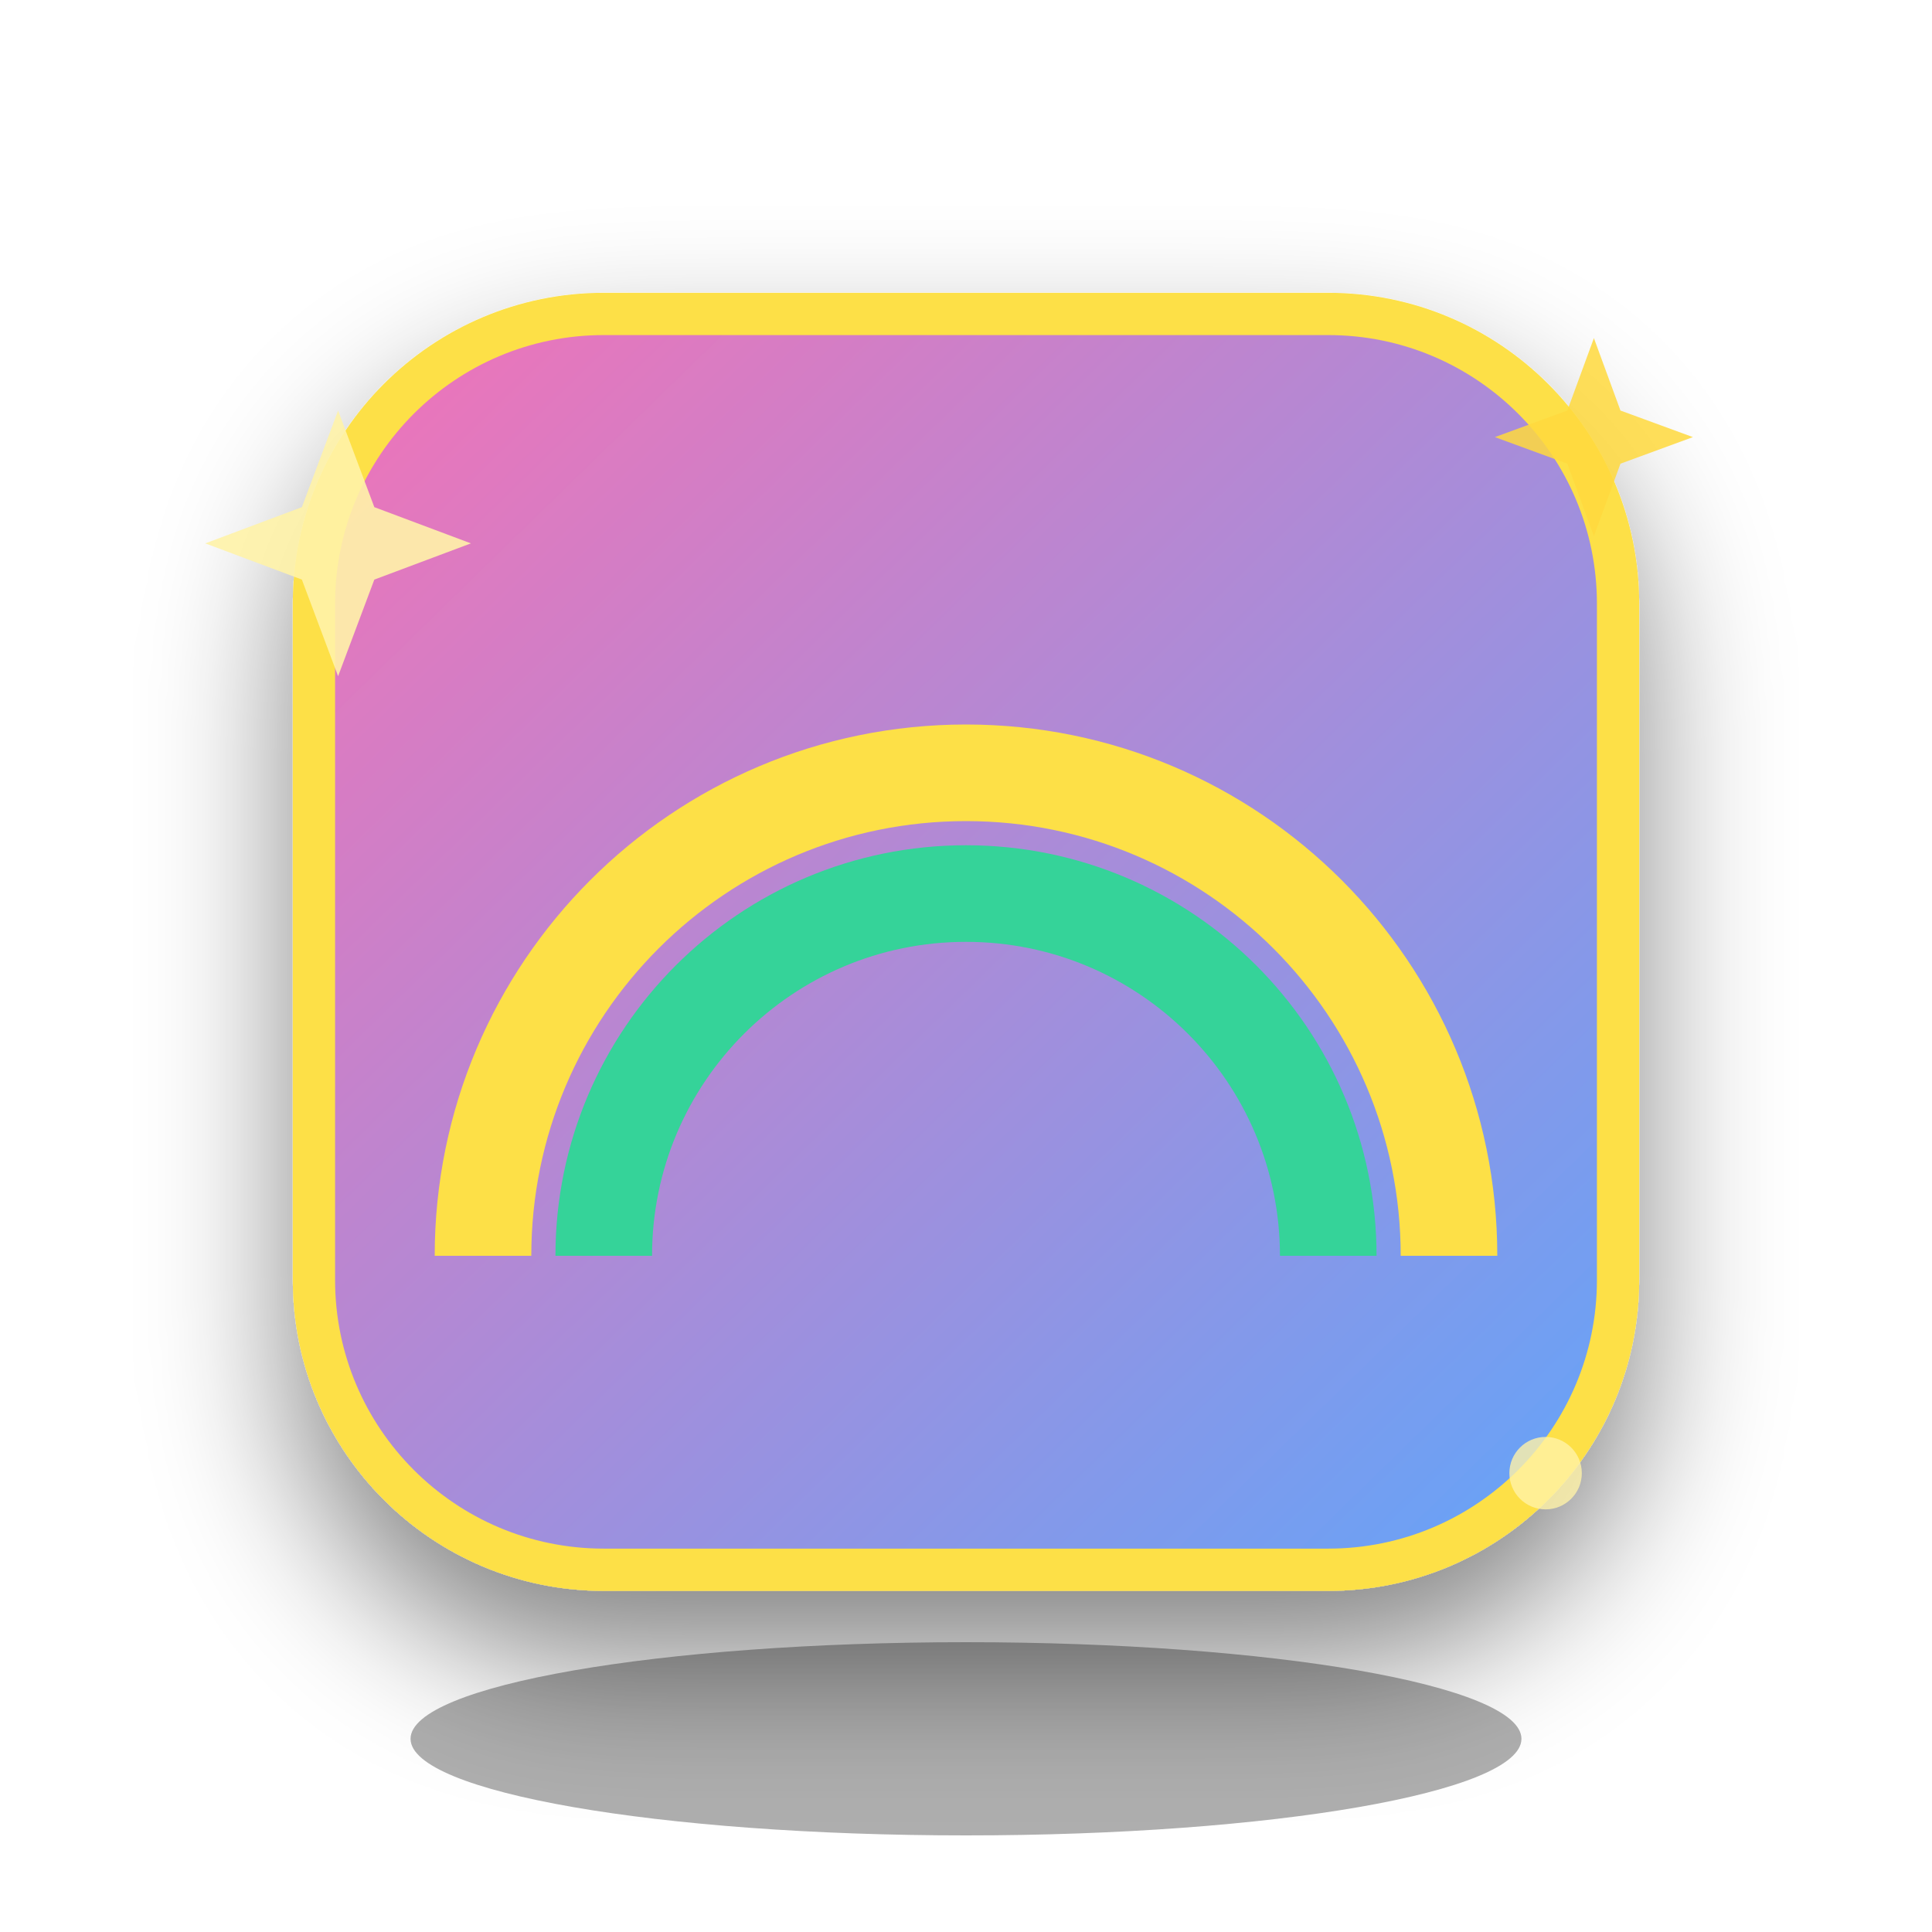
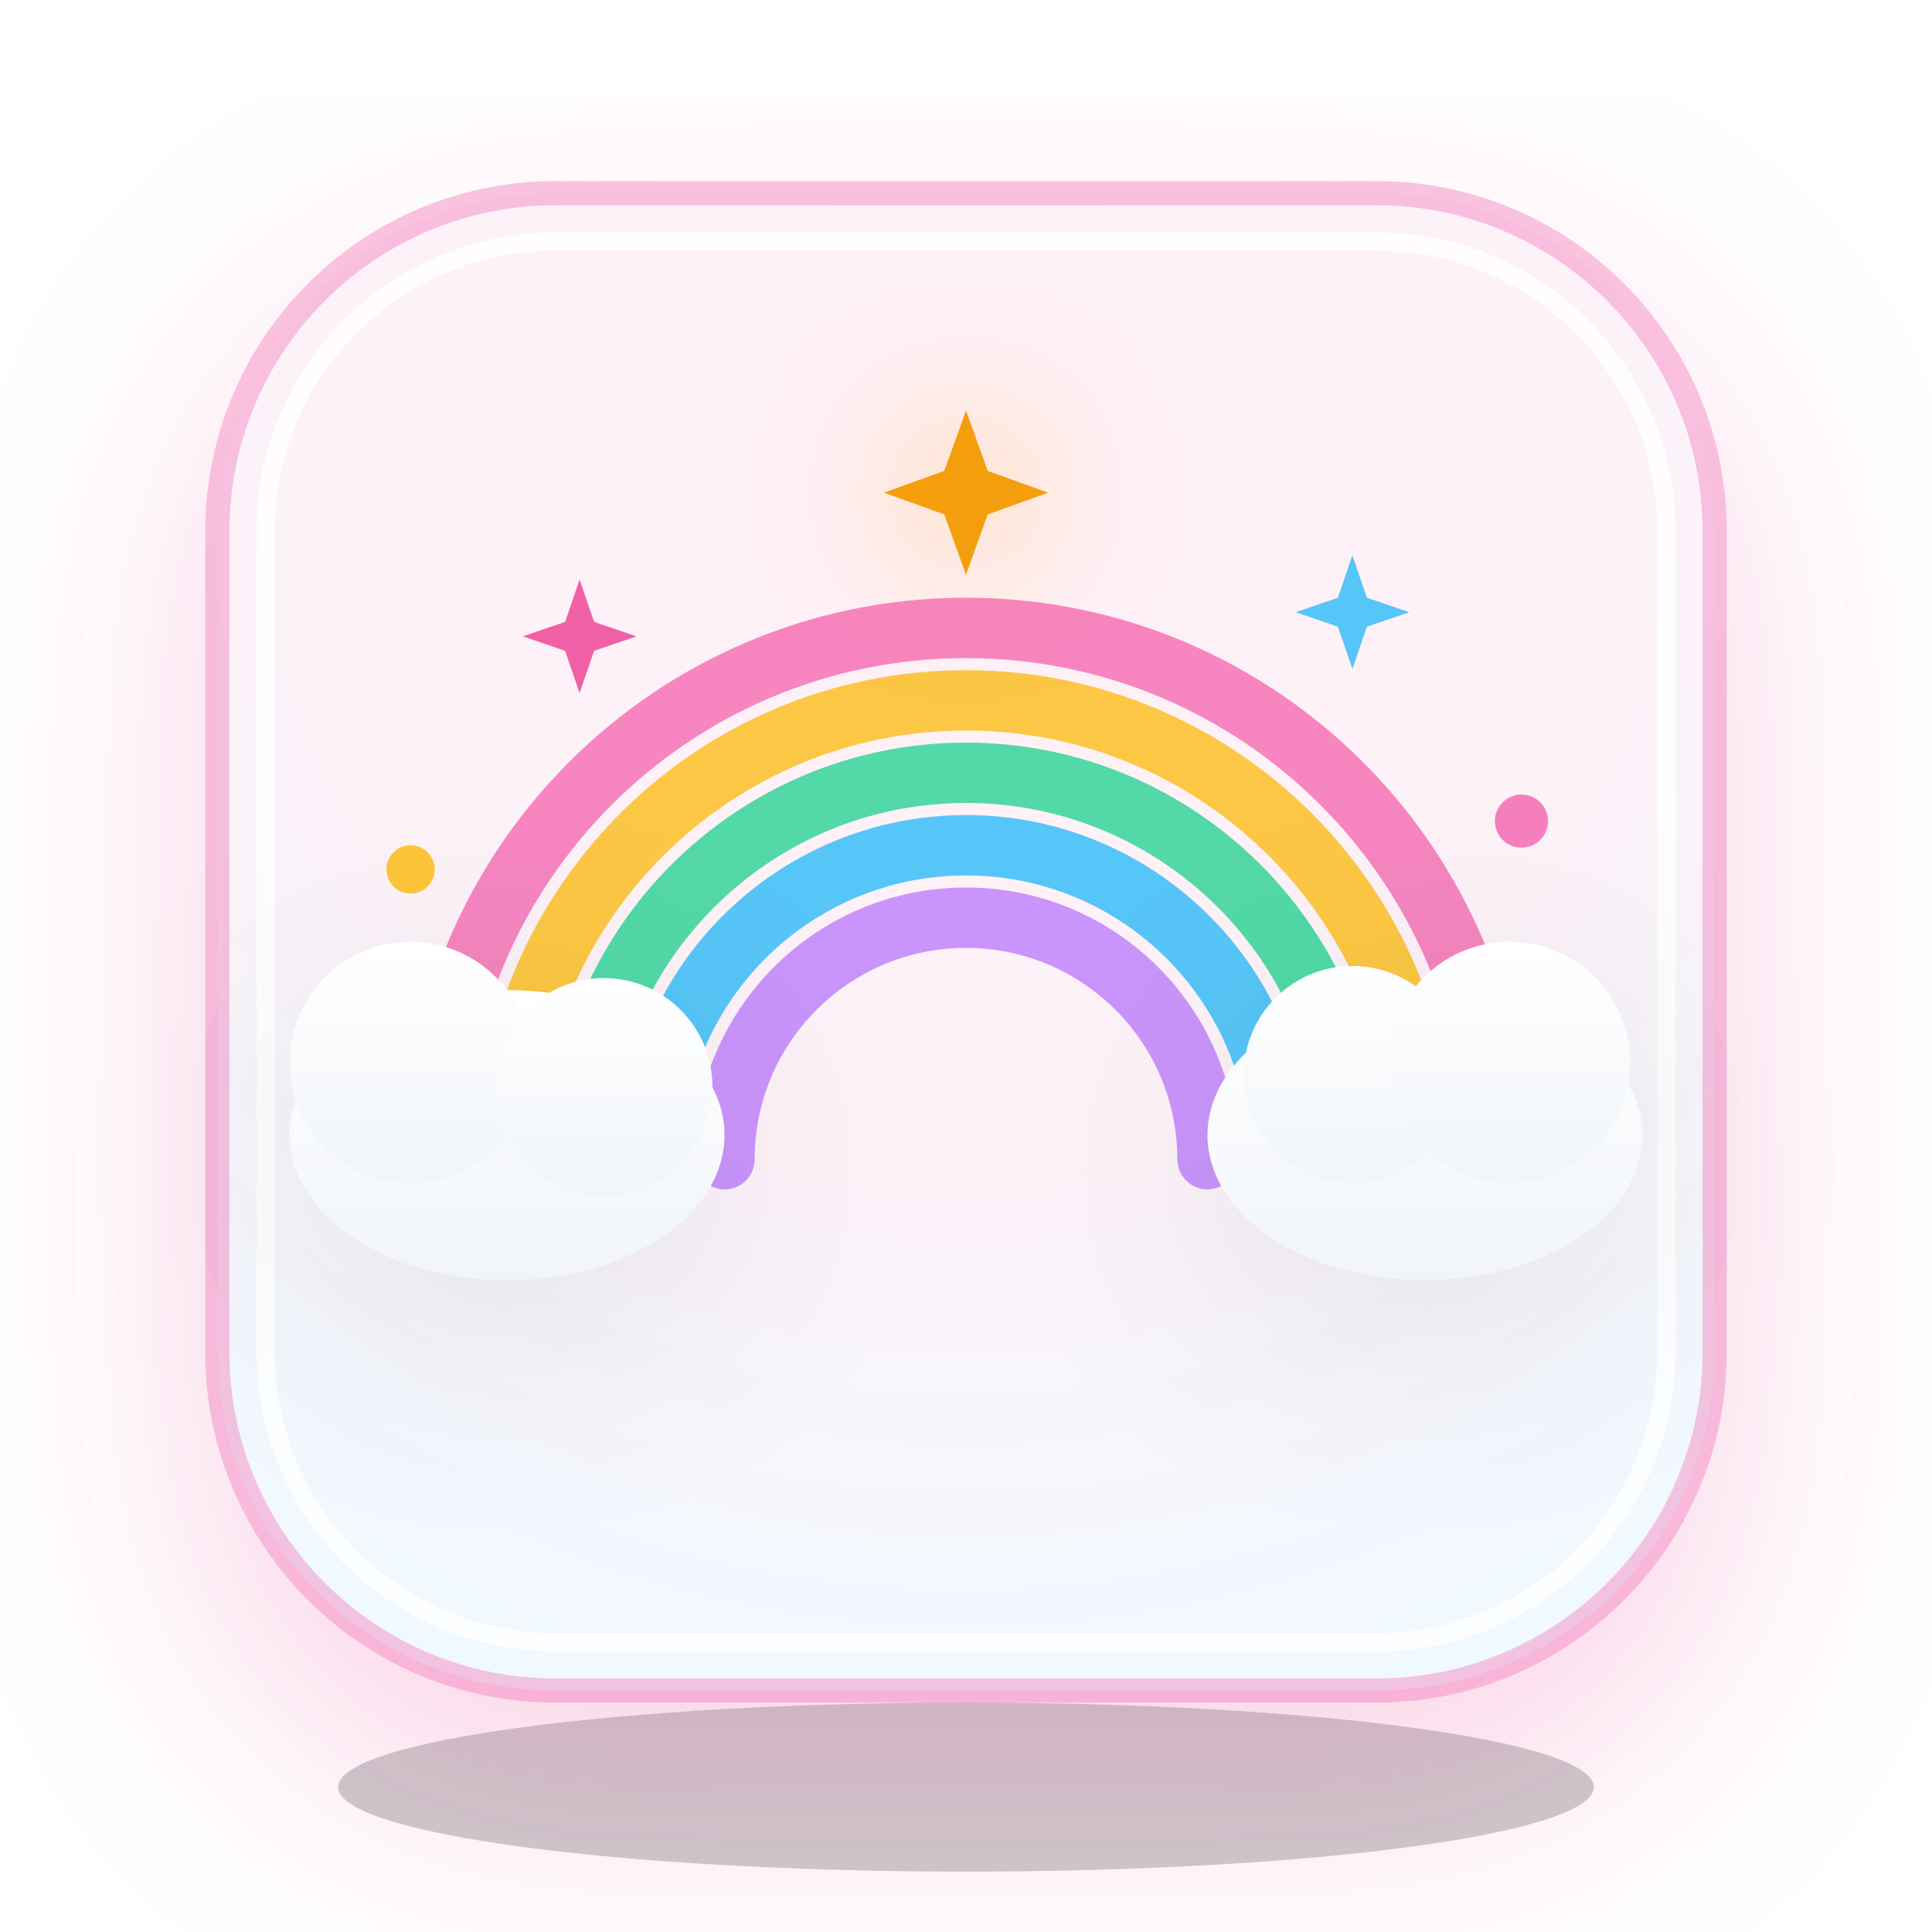
<svg xmlns="http://www.w3.org/2000/svg" viewBox="0 0 160 160" fill="none">
  <defs>
-     <filter id="sh" x="-20%" y="-20%" width="140%" height="145%">
-       <feDropShadow dx="0" dy="6" stdDeviation="6" flood-color="#080612" flood-opacity="0.48" />
+     <filter id="glow-arcoiris" x="-20%" y="-20%" width="140%" height="140%">
+       <feDropShadow dx="0" dy="8" stdDeviation="10" flood-color="#ec4899" flood-opacity="0.25" />
    </filter>
-     <linearGradient id="goldG" x1="0" y1="0" x2="1" y2="1">
-       <stop offset="0%" stop-color="#FFF3A8" />
-       <stop offset="50%" stop-color="#FFD93D" />
-       <stop offset="100%" stop-color="#E08E00" />
-     </linearGradient>
-     <linearGradient id="bg_arcoiris" x1="0" y1="0" x2="1" y2="1">
-       <stop offset="0%" stop-color="#F472B6" />
-       <stop offset="100%" stop-color="#60A5FA" />
+     <radialGradient id="sky-arcoiris" cx="50%" cy="20%" r="85%">
+       <stop offset="0%" stop-color="#fff0f5" />
+       <stop offset="50%" stop-color="#fdf2f8" />
+       <stop offset="100%" stop-color="#f0f9ff" />
+     </radialGradient>
+     <linearGradient id="cloudG" x1="0" y1="0" x2="0" y2="1">
+       <stop offset="0%" stop-color="#ffffff" />
+       <stop offset="100%" stop-color="#f1f5f9" />
    </linearGradient>
  </defs>
-   <ellipse cx="80" cy="144" rx="46" ry="8" fill="#000" opacity="0.32" />
-   <g filter="url(#sh)">
-     <rect x="26" y="26" width="108" height="104" rx="24" fill="url(#bg_arcoiris)" stroke="#FDE047" stroke-width="3.5" />
-     <path d="M40 104a40 40 0 0 1 80 0" stroke="#FDE047" stroke-width="8" fill="none" />
-     <path d="M50 104a30 30 0 0 1 60 0" stroke="#34D399" stroke-width="8" fill="none" />
+   <ellipse cx="80" cy="148" rx="52" ry="7" fill="#000" opacity="0.2" />
+   <g filter="url(#glow-arcoiris)">
+     <rect x="18" y="16" width="124" height="124" rx="28" fill="url(#sky-arcoiris)" stroke="rgba(244,114,182,0.4)" stroke-width="2" />
+     <rect x="22" y="20" width="116" height="116" rx="24" stroke="rgba(255,255,255,0.85)" stroke-width="1.5" />
+     <g transform="translate(80,82)">
+       <path d="M-44 14a44 44 0 0 1 88 0" stroke="#f472b6" stroke-width="5" stroke-linecap="round" fill="none" opacity="0.85" />
+       <path d="M-38 14a38 38 0 0 1 76 0" stroke="#fbbf24" stroke-width="5" stroke-linecap="round" fill="none" opacity="0.85" />
+       <path d="M-32 14a32 32 0 0 1 64 0" stroke="#34d399" stroke-width="5" stroke-linecap="round" fill="none" opacity="0.85" />
+       <path d="M-26 14a26 26 0 0 1 52 0" stroke="#38bdf8" stroke-width="5" stroke-linecap="round" fill="none" opacity="0.85" />
+       <path d="M-20 14a20 20 0 0 1 40 0" stroke="#c084fc" stroke-width="5" stroke-linecap="round" fill="none" opacity="0.85" />
+     </g>
+     <g transform="translate(42,94)" filter="drop-shadow(0 4px 10px rgba(0,0,0,0.08))">
+       <ellipse cx="0" cy="0" rx="18" ry="12" fill="url(#cloudG)" />
+       <circle cx="-8" cy="-6" r="10" fill="url(#cloudG)" />
+       <circle cx="8" cy="-4" r="9" fill="url(#cloudG)" />
+     </g>
+     <g transform="translate(118,94)" filter="drop-shadow(0 4px 10px rgba(0,0,0,0.08))">
+       <ellipse cx="0" cy="0" rx="18" ry="12" fill="url(#cloudG)" />
+       <circle cx="-6" cy="-5" r="9" fill="url(#cloudG)" />
+       <circle cx="7" cy="-6" r="10" fill="url(#cloudG)" />
+     </g>
+     <path d="M80 34l1.8 5 5 1.8-5 1.8-1.8 5-1.8-5-5-1.8 5-1.8z" fill="#f59e0b" filter="drop-shadow(0 0 6px rgba(245,158,11,0.6))" />
+     <path d="M48 48l1.2 3.5 3.5 1.2-3.5 1.2-1.2 3.5-1.2-3.5-3.5-1.2 3.5-1.2z" fill="#ec4899" opacity="0.85" />
+     <path d="M112 46l1.2 3.5 3.5 1.2-3.5 1.2-1.2 3.5-1.2-3.5-3.5-1.2 3.5-1.2z" fill="#38bdf8" opacity="0.85" />
+     <circle cx="34" cy="72" r="2" fill="#fbbf24" opacity="0.9" />
+     <circle cx="126" cy="68" r="2.2" fill="#f472b6" opacity="0.9" />
  </g>
-   <path d="M28 34l3 8 8 3-8 3-3 8-3-8-8-3 8-3z" fill="#FFF3A8" opacity="0.9" />
-   <path d="M132 28l2.2 6 6 2.2-6 2.2-2.2 6-2.2-6-6-2.2 6-2.2z" fill="#FFD93D" opacity="0.85" />
-   <circle cx="128" cy="122" r="3" fill="#FFF3A8" opacity="0.8" />
</svg>
